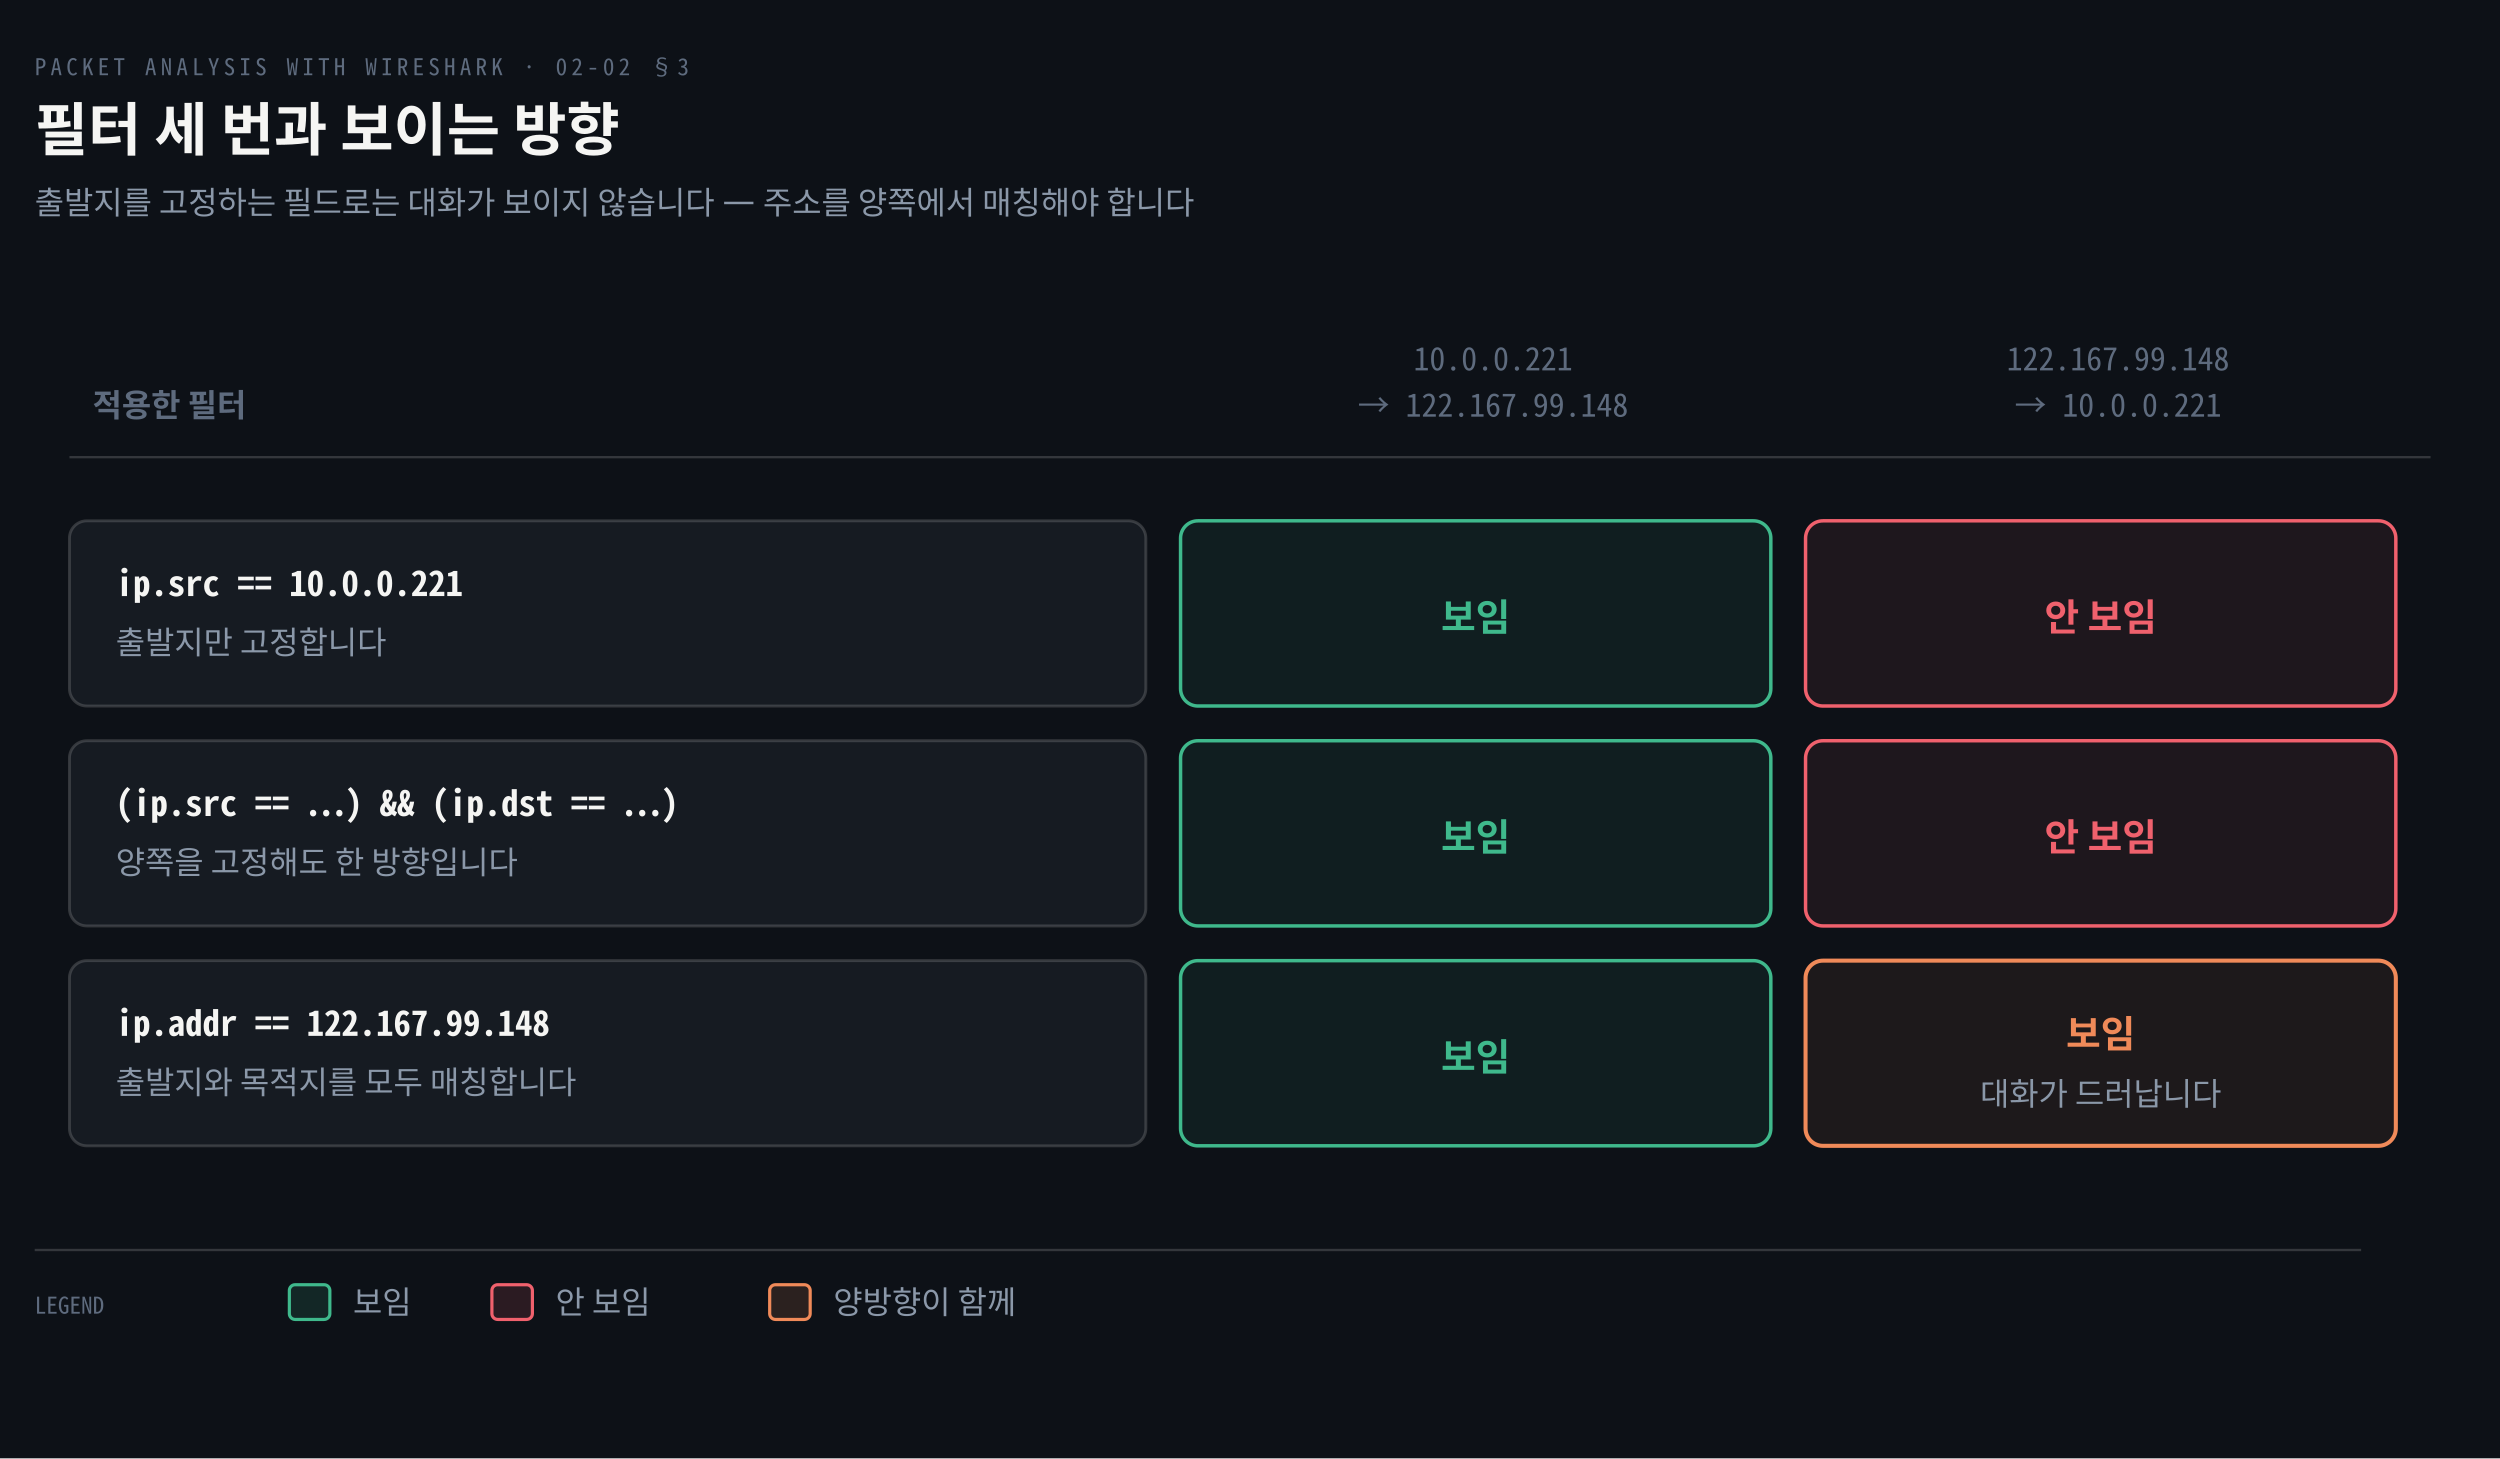
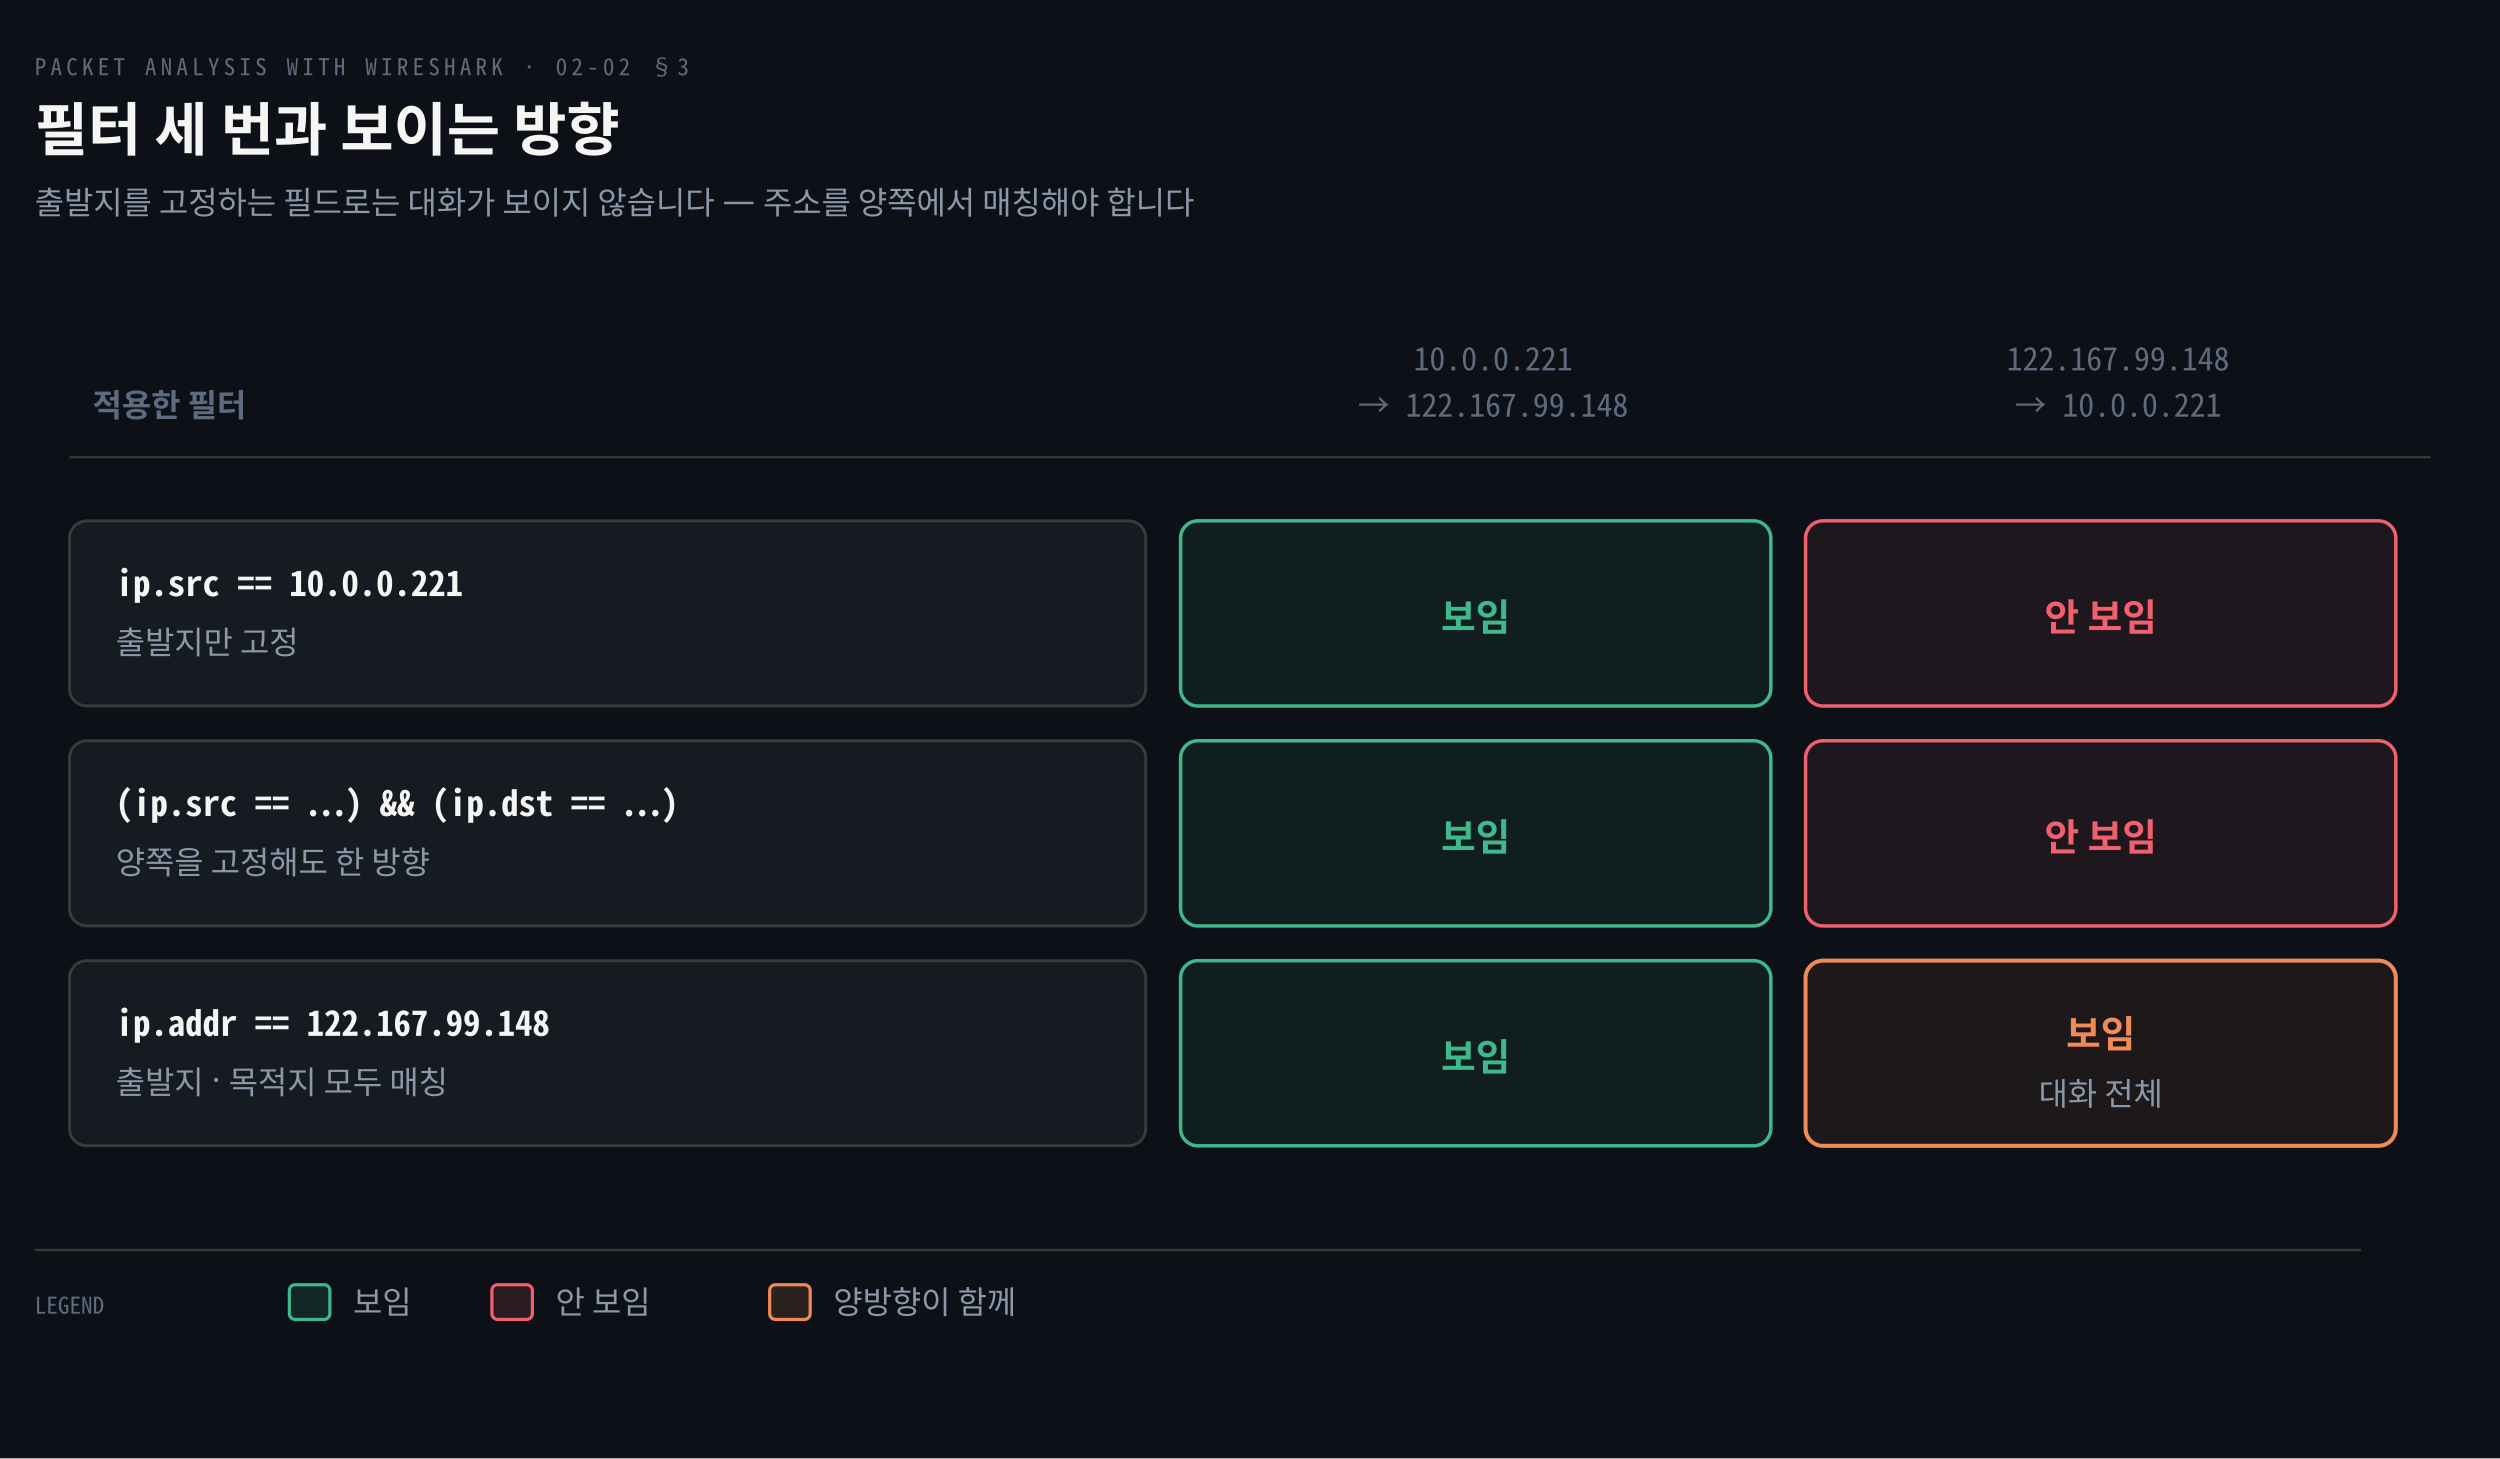
<svg xmlns="http://www.w3.org/2000/svg" viewBox="0 0 864 504" width="100%" role="img" aria-labelledby="dt dd">
  <defs>
    <marker id="ar" viewBox="0 0 8 8" refX="7" refY="4" markerWidth="6.5" markerHeight="6.5" orient="auto">
      <path d="M0 0 L8 4 L0 8 z" fill="#8B98A9" />
    </marker>
    <marker id="ok" viewBox="0 0 8 8" refX="7" refY="4" markerWidth="6.5" markerHeight="6.5" orient="auto">
      <path d="M0 0 L8 4 L0 8 z" fill="#3FB98C" />
    </marker>
    <marker id="warn" viewBox="0 0 8 8" refX="7" refY="4" markerWidth="6.5" markerHeight="6.5" orient="auto">
      <path d="M0 0 L8 4 L0 8 z" fill="#E3B341" />
    </marker>
    <marker id="bad" viewBox="0 0 8 8" refX="7" refY="4" markerWidth="6.5" markerHeight="6.5" orient="auto">
      <path d="M0 0 L8 4 L0 8 z" fill="#F0616D" />
    </marker>
    <marker id="info" viewBox="0 0 8 8" refX="7" refY="4" markerWidth="6.5" markerHeight="6.5" orient="auto">
      <path d="M0 0 L8 4 L0 8 z" fill="#6A95D8" />
    </marker>
    <marker id="acc" viewBox="0 0 8 8" refX="7" refY="4" markerWidth="6.5" markerHeight="6.5" orient="auto">
      <path d="M0 0 L8 4 L0 8 z" fill="#F08A59" />
    </marker>
    <marker id="soft" viewBox="0 0 8 8" refX="7" refY="4" markerWidth="6.5" markerHeight="6.5" orient="auto">
      <path d="M0 0 L8 4 L0 8 z" fill="#5E6B7E" />
    </marker>
  </defs>
  <rect width="864" height="504" fill="#0D1117" />
  <text x="12" y="26" font-family="'Geist Mono','Noto Sans Mono CJK KR',monospace" font-size="8" letter-spacing="0.18em" fill="#5E6B7E">PACKET ANALYSIS WITH WIRESHARK · 02-02 §3</text>
  <text x="12" y="52" font-family="'Geist','Apple SD Gothic Neo','Noto Sans KR','Malgun Gothic',sans-serif" font-size="20" font-weight="600" fill="#F5F5F3">필터 세 번과 보이는 방향</text>
  <text x="12" y="74" font-family="'Geist','Apple SD Gothic Neo','Noto Sans KR','Malgun Gothic',sans-serif" font-size="11" fill="#8B98A9">출발지를 고정하는 필드로는 대화가 보이지 않습니다 — 주소를 양쪽에서 매칭해야 합니다</text>
  <text x="32" y="144" text-anchor="start" font-family="'Geist','Apple SD Gothic Neo','Noto Sans KR','Malgun Gothic',sans-serif" font-size="11" font-weight="600" fill="#5E6B7E">적용한 필터</text>
  <text x="516.0" y="128" text-anchor="middle" font-family="'Geist Mono','Noto Sans Mono CJK KR',monospace" font-size="11" font-weight="400" fill="#5E6B7E">10.0.0.221</text>
  <text x="516.0" y="144" text-anchor="middle" font-family="'Geist Mono','Noto Sans Mono CJK KR',monospace" font-size="11" font-weight="400" fill="#5E6B7E">→ 122.167.99.148</text>
  <text x="732.0" y="128" text-anchor="middle" font-family="'Geist Mono','Noto Sans Mono CJK KR',monospace" font-size="11" font-weight="400" fill="#5E6B7E">122.167.99.148</text>
  <text x="732.0" y="144" text-anchor="middle" font-family="'Geist Mono','Noto Sans Mono CJK KR',monospace" font-size="11" font-weight="400" fill="#5E6B7E">→ 10.0.0.221</text>
  <line x1="24" y1="158" x2="840" y2="158" stroke="rgba(191,192,192,0.22)" stroke-width="0.8" />
  <rect x="24" y="180" width="372" height="64" rx="6" fill="#161B22" stroke="rgba(191,192,192,0.22)" stroke-width="1.0" />
  <text x="40" y="206" text-anchor="start" font-family="'Geist Mono','Noto Sans Mono CJK KR',monospace" font-size="12" font-weight="600" fill="#F5F5F3">ip.src == 10.0.0.221</text>
-   <text x="40" y="226" text-anchor="start" font-family="'Geist','Apple SD Gothic Neo','Noto Sans KR','Malgun Gothic',sans-serif" font-size="11" font-weight="400" fill="#8B98A9">출발지만 고정합니다</text>
+   <text x="40" y="226" text-anchor="start" font-family="'Geist','Apple SD Gothic Neo','Noto Sans KR','Malgun Gothic',sans-serif" font-size="11" font-weight="400" fill="#8B98A9">출발지만 고정</text>
  <rect x="408" y="180" width="204" height="64" rx="6" fill="#3FB98C14" stroke="#3FB98C" stroke-width="1.2" />
  <text x="510.0" y="218" text-anchor="middle" font-family="'Geist','Apple SD Gothic Neo','Noto Sans KR','Malgun Gothic',sans-serif" font-size="13" font-weight="600" fill="#3FB98C">보임</text>
  <rect x="624" y="180" width="204" height="64" rx="6" fill="#F0616D14" stroke="#F0616D" stroke-width="1.2" />
  <text x="726.0" y="218" text-anchor="middle" font-family="'Geist','Apple SD Gothic Neo','Noto Sans KR','Malgun Gothic',sans-serif" font-size="13" font-weight="600" fill="#F0616D">안 보임</text>
  <rect x="24" y="256" width="372" height="64" rx="6" fill="#161B22" stroke="rgba(191,192,192,0.22)" stroke-width="1.0" />
  <text x="40" y="282" text-anchor="start" font-family="'Geist Mono','Noto Sans Mono CJK KR',monospace" font-size="12" font-weight="600" fill="#F5F5F3">(ip.src == …) &amp;&amp; (ip.dst == …)</text>
-   <text x="40" y="302" text-anchor="start" font-family="'Geist','Apple SD Gothic Neo','Noto Sans KR','Malgun Gothic',sans-serif" font-size="11" font-weight="400" fill="#8B98A9">양쪽을 고정해도 한 방향입니다</text>
+   <text x="40" y="302" text-anchor="start" font-family="'Geist','Apple SD Gothic Neo','Noto Sans KR','Malgun Gothic',sans-serif" font-size="11" font-weight="400" fill="#8B98A9">양쪽을 고정해도 한 방향</text>
  <rect x="408" y="256" width="204" height="64" rx="6" fill="#3FB98C14" stroke="#3FB98C" stroke-width="1.2" />
  <text x="510.0" y="294" text-anchor="middle" font-family="'Geist','Apple SD Gothic Neo','Noto Sans KR','Malgun Gothic',sans-serif" font-size="13" font-weight="600" fill="#3FB98C">보임</text>
  <rect x="624" y="256" width="204" height="64" rx="6" fill="#F0616D14" stroke="#F0616D" stroke-width="1.2" />
  <text x="726.0" y="294" text-anchor="middle" font-family="'Geist','Apple SD Gothic Neo','Noto Sans KR','Malgun Gothic',sans-serif" font-size="13" font-weight="600" fill="#F0616D">안 보임</text>
  <rect x="24" y="332" width="372" height="64" rx="6" fill="#161B22" stroke="rgba(191,192,192,0.22)" stroke-width="1.0" />
  <text x="40" y="358" text-anchor="start" font-family="'Geist Mono','Noto Sans Mono CJK KR',monospace" font-size="12" font-weight="600" fill="#F5F5F3">ip.addr == 122.167.99.148</text>
-   <text x="40" y="378" text-anchor="start" font-family="'Geist','Apple SD Gothic Neo','Noto Sans KR','Malgun Gothic',sans-serif" font-size="11" font-weight="400" fill="#8B98A9">출발지와 목적지를 모두 매칭합니다</text>
+   <text x="40" y="378" text-anchor="start" font-family="'Geist','Apple SD Gothic Neo','Noto Sans KR','Malgun Gothic',sans-serif" font-size="11" font-weight="400" fill="#8B98A9">출발지 · 목적지 모두 매칭</text>
  <rect x="408" y="332" width="204" height="64" rx="6" fill="#3FB98C14" stroke="#3FB98C" stroke-width="1.2" />
  <text x="510.0" y="370" text-anchor="middle" font-family="'Geist','Apple SD Gothic Neo','Noto Sans KR','Malgun Gothic',sans-serif" font-size="13" font-weight="600" fill="#3FB98C">보임</text>
  <rect x="624" y="332" width="204" height="64" rx="6" fill="#F08A5912" stroke="#F08A59" stroke-width="1.4" />
  <text x="726.0" y="362" text-anchor="middle" font-family="'Geist','Apple SD Gothic Neo','Noto Sans KR','Malgun Gothic',sans-serif" font-size="13" font-weight="600" fill="#F08A59">보임</text>
-   <text x="726.0" y="382" text-anchor="middle" font-family="'Geist','Apple SD Gothic Neo','Noto Sans KR','Malgun Gothic',sans-serif" font-size="11" font-weight="400" fill="#8B98A9">대화가 드러납니다</text>
+   <text x="726.0" y="382" text-anchor="middle" font-family="'Geist','Apple SD Gothic Neo','Noto Sans KR','Malgun Gothic',sans-serif" font-size="11" font-weight="400" fill="#8B98A9">대화 전체</text>
  <line x1="12" y1="432" x2="816" y2="432" stroke="rgba(191,192,192,0.22)" stroke-width="0.8" />
  <text x="12" y="454" text-anchor="start" font-family="'Geist Mono','Noto Sans Mono CJK KR',monospace" font-size="8" font-weight="400" fill="#5E6B7E">LEGEND</text>
  <rect x="100" y="444" width="14" height="12" rx="2" fill="#3FB98C22" stroke="#3FB98C" stroke-width="1.1" />
  <text x="122" y="454" text-anchor="start" font-family="'Geist','Apple SD Gothic Neo','Noto Sans KR','Malgun Gothic',sans-serif" font-size="11" font-weight="400" fill="#8B98A9">보임</text>
  <rect x="170" y="444" width="14" height="12" rx="2" fill="#F0616D22" stroke="#F0616D" stroke-width="1.1" />
  <text x="192" y="454" text-anchor="start" font-family="'Geist','Apple SD Gothic Neo','Noto Sans KR','Malgun Gothic',sans-serif" font-size="11" font-weight="400" fill="#8B98A9">안 보임</text>
  <rect x="266" y="444" width="14" height="12" rx="2" fill="#F08A5922" stroke="#F08A59" stroke-width="1.1" />
  <text x="288" y="454" text-anchor="start" font-family="'Geist','Apple SD Gothic Neo','Noto Sans KR','Malgun Gothic',sans-serif" font-size="11" font-weight="400" fill="#8B98A9">양방향이 함께</text>
</svg>
